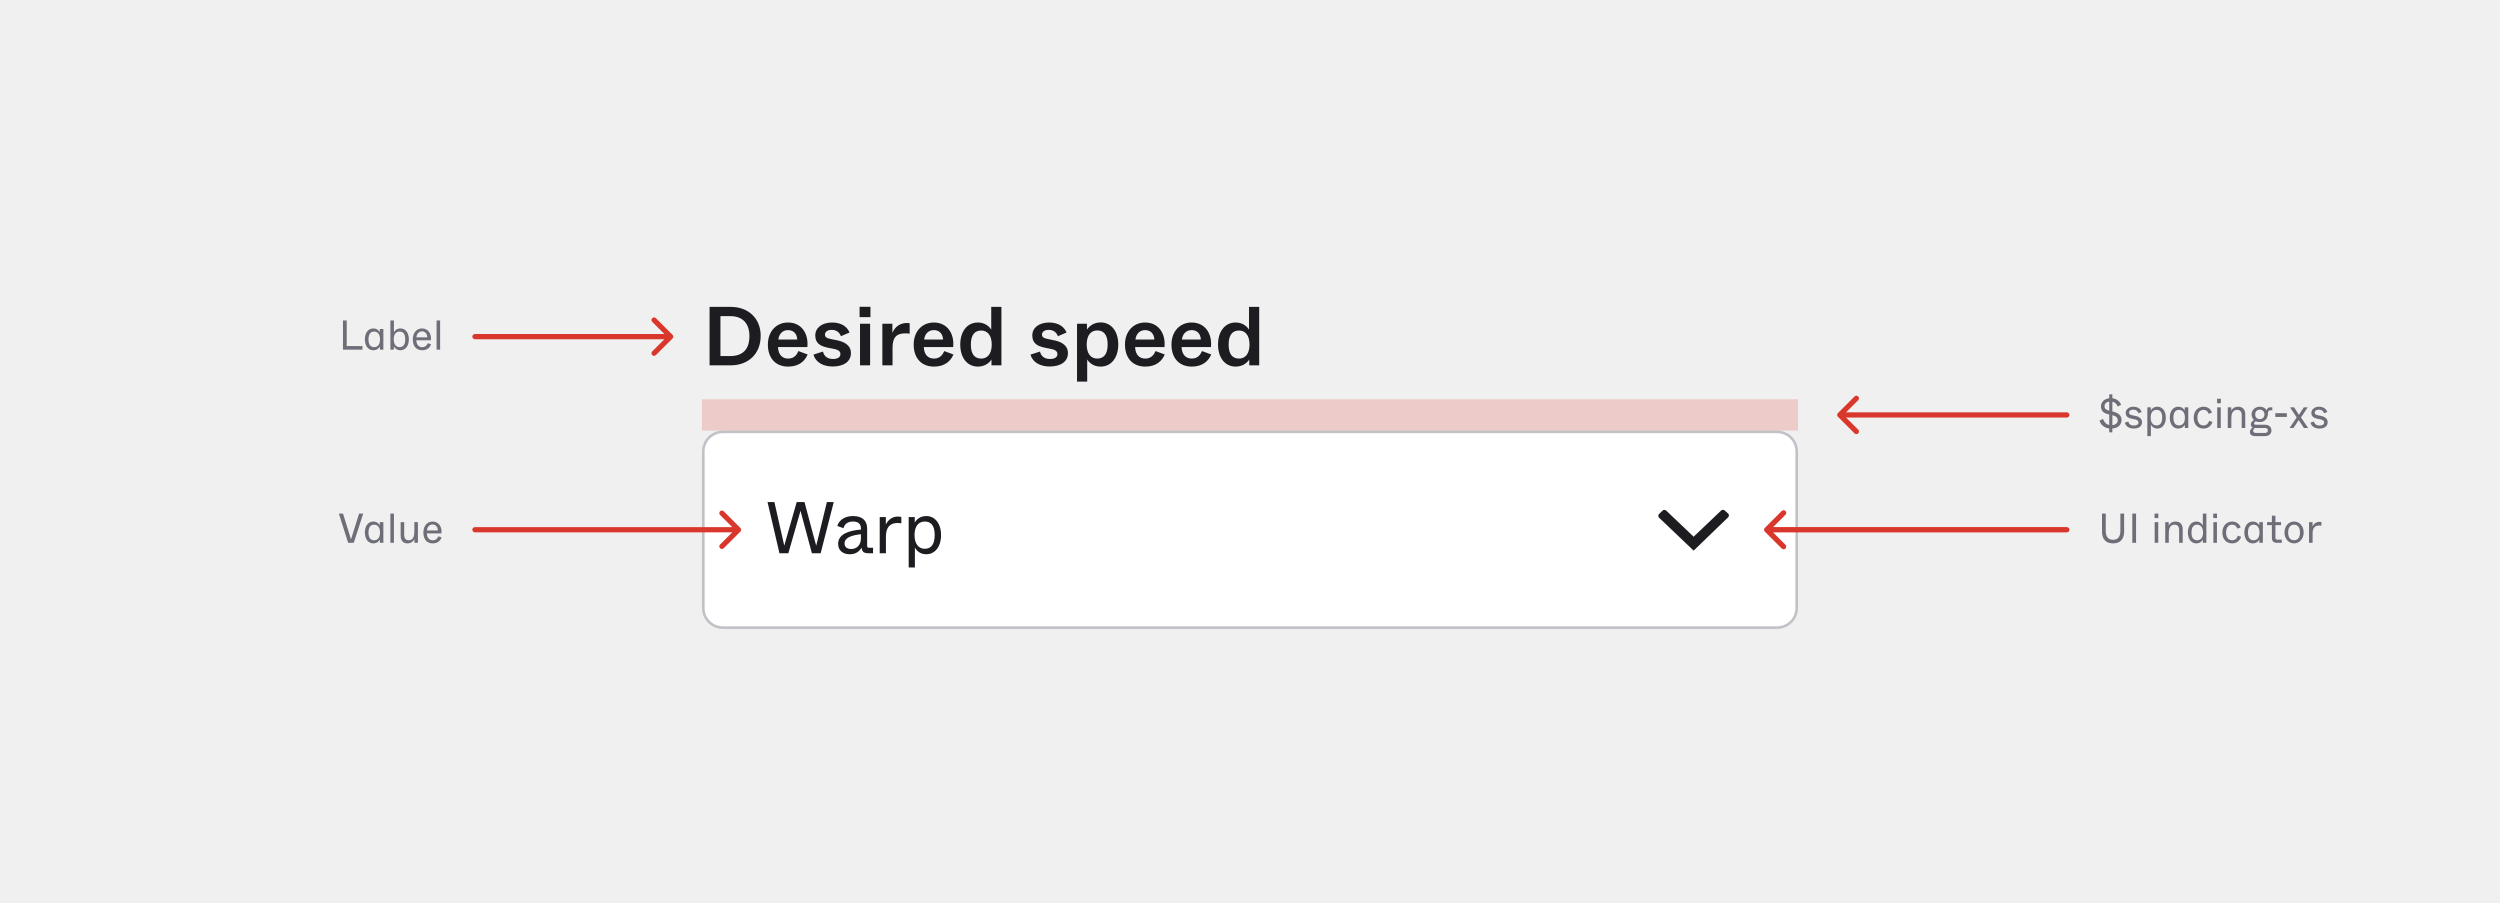
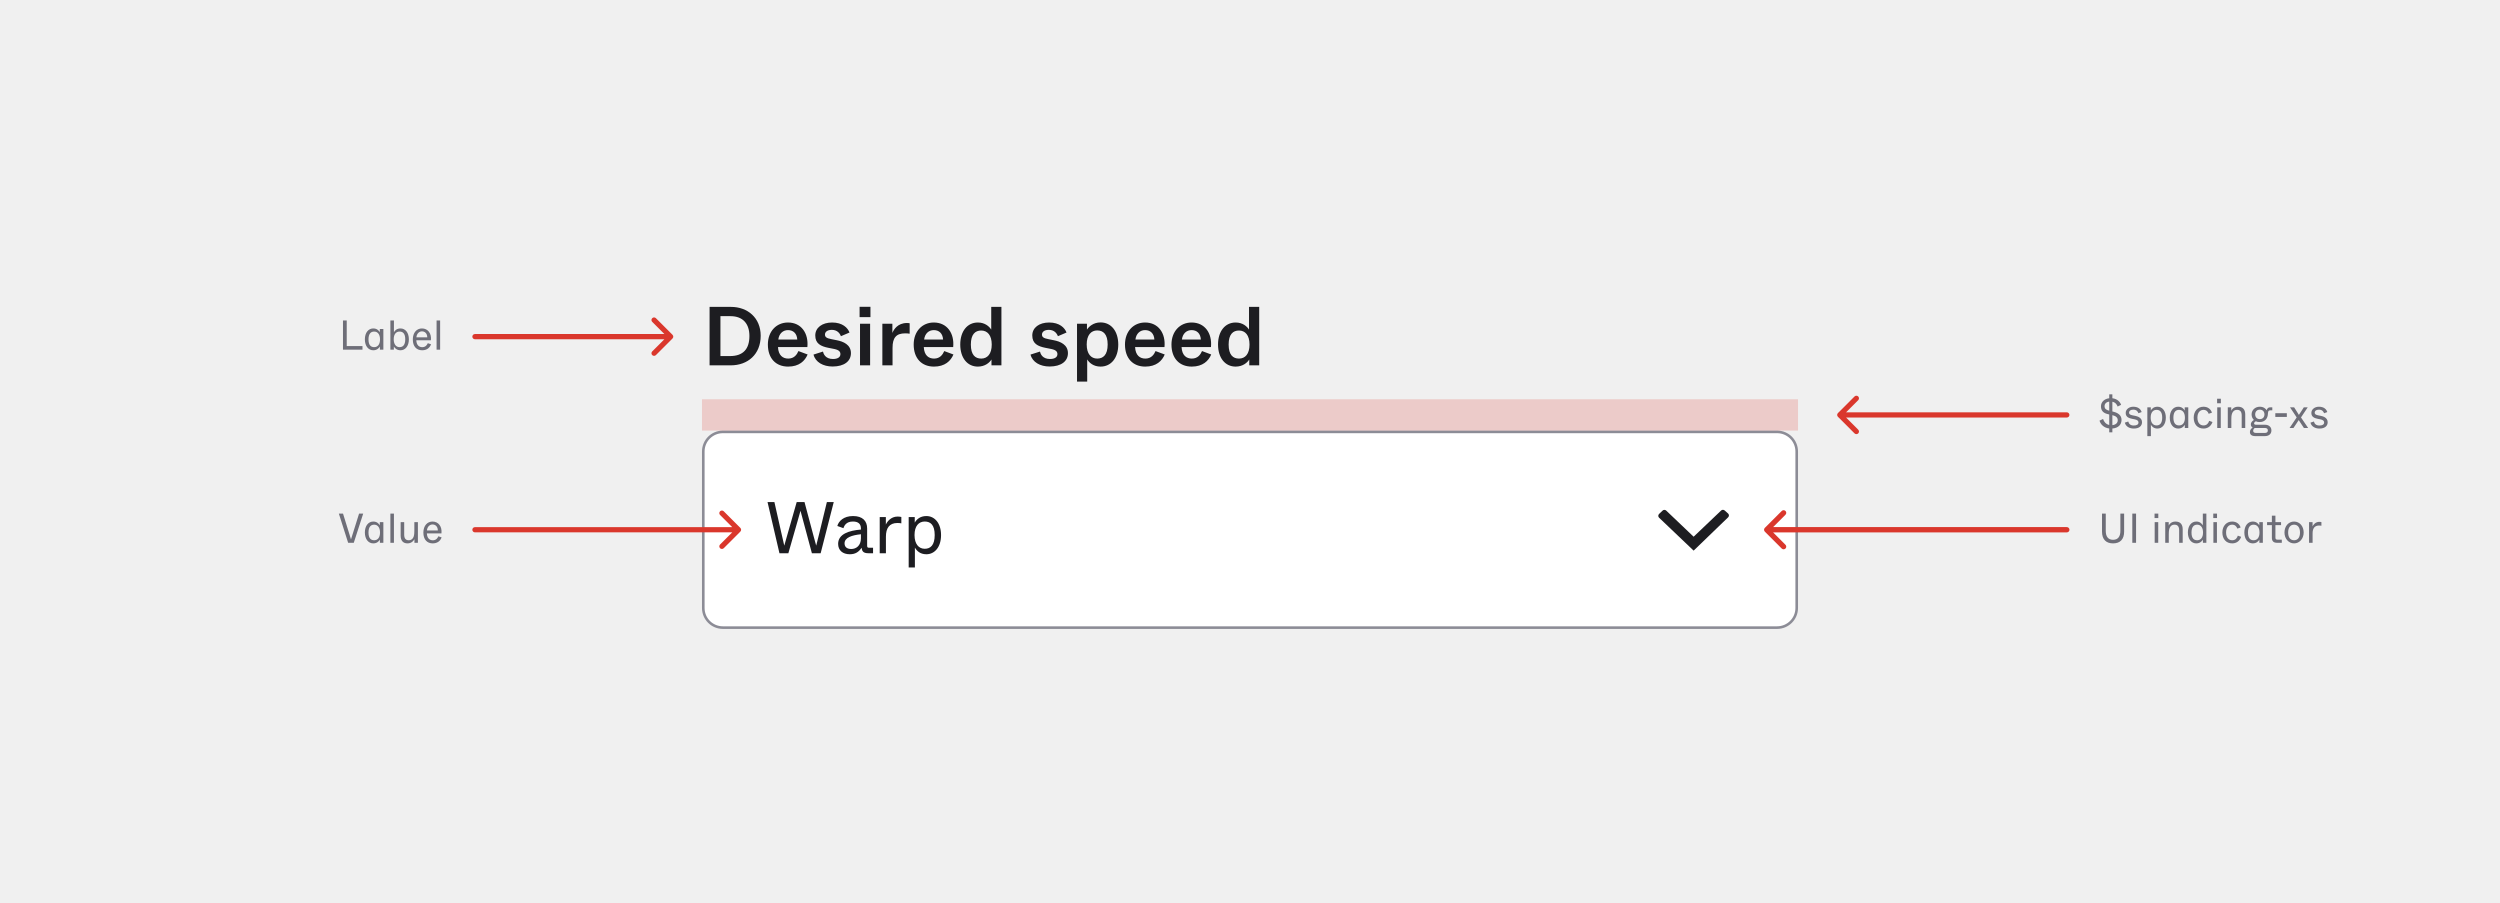
<svg xmlns="http://www.w3.org/2000/svg" viewBox="0 0 958 346" fill="none">
  <path d="M271.912 140H280.008C286.536 140 291.496 135.808 291.496 128.672C291.496 121.792 286.504 117.6 280.104 117.6H271.912V140ZM276.072 136.448V121.152H279.912C284.808 121.152 287.176 124.192 287.176 128.736C287.176 133.792 284.744 136.448 279.688 136.448H276.072ZM302.025 140.48C306.217 140.48 308.457 138.304 309.481 135.84L305.961 134.528C305.385 135.872 304.329 137.408 302.057 137.408C300.009 137.408 298.281 136.224 298.121 132.992H309.385C309.897 127.712 307.049 123.584 301.961 123.584C297.545 123.584 294.249 126.944 294.249 132.032C294.249 137.344 297.321 140.48 302.025 140.48ZM298.249 130.112C298.537 127.808 300.041 126.496 301.961 126.496C303.977 126.496 305.385 127.776 305.513 130.112H298.249ZM319.037 140.448C323.485 140.448 326.077 138.432 326.077 135.328C326.077 132.064 323.133 130.848 320.605 130.368L318.557 129.952C316.637 129.6 316.125 129.088 316.125 128.192C316.125 127.232 316.989 126.4 318.749 126.4C320.733 126.4 321.789 127.616 322.237 128.832L325.533 127.424C324.861 125.632 322.877 123.584 318.877 123.584C315.037 123.584 312.413 125.568 312.413 128.544C312.413 131.648 314.461 132.704 317.565 133.312L319.677 133.728C321.565 134.112 322.045 134.816 322.045 135.712C322.045 136.832 321.053 137.568 319.197 137.568C316.317 137.568 315.549 135.616 315.357 134.72L311.741 135.872C312.445 138.784 315.453 140.448 319.037 140.448ZM329.396 121.536H333.556V117.568H329.396V121.536ZM329.556 140H333.428V124.064H329.556V140ZM338.118 140H342.022V133.28C342.022 129.376 343.462 127.744 346.854 127.744C347.43 127.744 348.006 127.776 348.582 127.872V123.872C348.294 123.808 347.974 123.776 347.526 123.776C343.974 123.776 342.47 126.304 341.958 127.584V124.064H338.118V140ZM357.9 140.48C362.092 140.48 364.332 138.304 365.356 135.84L361.836 134.528C361.26 135.872 360.204 137.408 357.932 137.408C355.884 137.408 354.156 136.224 353.996 132.992H365.26C365.772 127.712 362.924 123.584 357.836 123.584C353.42 123.584 350.124 126.944 350.124 132.032C350.124 137.344 353.196 140.48 357.9 140.48ZM354.124 130.112C354.412 127.808 355.916 126.496 357.836 126.496C359.852 126.496 361.26 127.776 361.388 130.112H354.124ZM374.72 140.48C377.472 140.48 379.2 138.944 379.936 137.76V140H383.744V117.6H379.84V123.424V126.304C379.104 125.12 377.44 123.584 374.72 123.584C370.688 123.584 367.968 126.912 367.968 132.032C367.968 137.152 370.688 140.48 374.72 140.48ZM376 137.408C373.728 137.408 372.032 136.032 372.032 132.032C372.032 128.064 373.728 126.656 376 126.656C378.368 126.656 380.032 128.448 380.032 132.032C380.032 135.648 378.368 137.408 376 137.408ZM402.194 140.448C406.642 140.448 409.234 138.432 409.234 135.328C409.234 132.064 406.29 130.848 403.762 130.368L401.714 129.952C399.794 129.6 399.282 129.088 399.282 128.192C399.282 127.232 400.146 126.4 401.906 126.4C403.89 126.4 404.946 127.616 405.394 128.832L408.69 127.424C408.018 125.632 406.034 123.584 402.034 123.584C398.194 123.584 395.57 125.568 395.57 128.544C395.57 131.648 397.618 132.704 400.722 133.312L402.834 133.728C404.722 134.112 405.202 134.816 405.202 135.712C405.202 136.832 404.21 137.568 402.354 137.568C399.474 137.568 398.706 135.616 398.514 134.72L394.898 135.872C395.602 138.784 398.61 140.448 402.194 140.448ZM412.712 146.24H416.616V140.64V137.728C417.352 138.976 419.016 140.48 421.736 140.48C425.8 140.48 428.52 137.12 428.52 132.032C428.52 126.912 425.8 123.552 421.736 123.552C418.984 123.552 417.256 125.152 416.52 126.304V124.064H412.712V146.24ZM420.456 137.408C418.088 137.408 416.424 135.616 416.424 132C416.424 128.416 418.088 126.624 420.456 126.624C422.728 126.624 424.456 128.032 424.456 132C424.456 136 422.728 137.408 420.456 137.408ZM438.869 140.48C443.061 140.48 445.301 138.304 446.325 135.84L442.805 134.528C442.229 135.872 441.173 137.408 438.901 137.408C436.853 137.408 435.125 136.224 434.965 132.992H446.229C446.741 127.712 443.893 123.584 438.805 123.584C434.389 123.584 431.093 126.944 431.093 132.032C431.093 137.344 434.165 140.48 438.869 140.48ZM435.093 130.112C435.381 127.808 436.885 126.496 438.805 126.496C440.821 126.496 442.229 127.776 442.357 130.112H435.093ZM456.681 140.48C460.873 140.48 463.113 138.304 464.137 135.84L460.617 134.528C460.041 135.872 458.985 137.408 456.713 137.408C454.665 137.408 452.937 136.224 452.777 132.992H464.041C464.553 127.712 461.705 123.584 456.617 123.584C452.201 123.584 448.905 126.944 448.905 132.032C448.905 137.344 451.977 140.48 456.681 140.48ZM452.905 130.112C453.193 127.808 454.697 126.496 456.617 126.496C458.633 126.496 460.041 127.776 460.169 130.112H452.905ZM473.502 140.48C476.254 140.48 477.982 138.944 478.718 137.76V140H482.526V117.6H478.622V123.424V126.304C477.886 125.12 476.222 123.584 473.502 123.584C469.47 123.584 466.75 126.912 466.75 132.032C466.75 137.152 469.47 140.48 473.502 140.48ZM474.782 137.408C472.51 137.408 470.814 136.032 470.814 132.032C470.814 128.064 472.51 126.656 474.782 126.656C477.15 126.656 478.814 128.448 478.814 132.032C478.814 135.648 477.15 137.408 474.782 137.408Z" fill="#1D1D21" />
  <rect x="269.5" y="165.5" width="419" height="75" rx="7.5" fill="#fff" />
  <path d="M298.684 212H302.1L305.6 199.792C306.356 197.188 306.58 196.376 306.748 195.732L307.84 199.792L311.116 212H314.476L319.488 192.4H316.856L314.056 203.936C313.132 207.716 312.964 208.36 312.768 209.088C312.544 208.36 312.376 207.744 311.76 205.42L308.288 192.4H305.292L301.932 204.16L300.532 209.088C300.364 208.388 300.168 207.548 299.384 204.076L296.752 192.4H294.12L298.684 212ZM325.651 212.392C327.807 212.392 329.123 211.468 330.159 209.9C330.327 211.048 330.635 212 332.735 212H334.555V209.9H333.099C332.455 209.9 332.287 209.732 332.287 209.088V202.508C332.287 199.652 330.579 197.748 326.883 197.748C323.271 197.748 321.367 199.708 320.863 201.556L323.187 202.396C323.551 201.36 324.307 199.848 326.855 199.848C328.983 199.848 329.907 200.856 329.907 202.536V202.928C325.399 203.292 321.171 204.608 321.171 208.416C321.171 210.88 322.907 212.392 325.651 212.392ZM326.211 210.376C324.475 210.376 323.635 209.536 323.635 208.22C323.635 205.952 326.519 205.084 329.907 204.72V206.26C329.907 209.144 328.031 210.376 326.211 210.376ZM337.106 212H339.486V205.644C339.486 202.396 340.774 200.408 343.91 200.408C344.47 200.408 344.946 200.464 345.394 200.548V198.112C345.058 198.028 344.638 197.944 343.966 197.944C341.334 197.944 339.906 199.988 339.458 201.024V198.14H337.106V212ZM348.207 217.46H350.587V212.56V209.844C351.259 211.02 352.547 212.392 354.983 212.392C358.175 212.392 360.611 209.62 360.611 205.056C360.611 200.492 358.175 197.748 354.983 197.748C352.547 197.748 351.203 199.092 350.531 200.268V198.14H348.207V217.46ZM354.367 210.292C352.099 210.292 350.447 208.528 350.447 205.028C350.447 201.528 352.099 199.848 354.367 199.848C356.579 199.848 358.175 201.164 358.175 205.028C358.175 208.892 356.579 210.292 354.367 210.292Z" fill="#1D1D21" />
  <path fill-rule="evenodd" clip-rule="evenodd" d="M649 205.667L638.49 195.657C638.103 195.289 637.497 195.289 637.11 195.657L635.76 196.943C635.347 197.337 635.347 197.997 635.76 198.391L649 211L662.222 198.232C662.642 197.827 662.627 197.15 662.191 196.764L660.888 195.609C660.499 195.265 659.911 195.275 659.535 195.634L649 205.667Z" fill="#1D1D21" />
-   <rect x="269.5" y="165.5" width="419" height="75" rx="7.5" stroke="#C1C1C8" />
+   <rect x="269.5" y="165.5" width="419" height="75" rx="7.5" stroke="#8C8C96" />
  <path opacity="0.2" fill="#DA372C" d="M269 153H689V165H269z" />
  <path d="M792 204.018C792.562 204.018 793.018 203.562 793.018 203C793.018 202.438 792.562 201.982 792 201.982L792 204.018ZM676.28 202.28C675.883 202.678 675.883 203.322 676.28 203.72L682.758 210.197C683.155 210.595 683.8 210.595 684.197 210.197C684.595 209.8 684.595 209.155 684.197 208.758L678.439 203L684.197 197.242C684.595 196.845 684.595 196.2 684.197 195.803C683.8 195.405 683.155 195.405 682.758 195.803L676.28 202.28ZM792 201.982L677 201.982L677 204.018L792 204.018L792 201.982Z" fill="#DA372C" />
  <path d="M809.728 208.224C812.544 208.224 813.968 206.576 813.968 203.68V196.8H812.528V203.472C812.528 205.52 811.664 206.848 809.728 206.848C807.792 206.848 806.928 205.536 806.928 203.472V196.8H805.488V203.68C805.488 206.816 807.136 208.224 809.728 208.224ZM817.101 208H818.541V196.8H817.101V208ZM825.624 198.528H827.064V196.8H825.624V198.528ZM825.672 208H827.032V200.08H825.672V208ZM829.719 208H831.079V204.64C831.079 203.472 831.127 201.056 833.303 201.056C834.359 201.056 835.047 201.664 835.047 203.152V208H836.407V202.832C836.407 201.072 835.607 199.856 833.639 199.856C831.927 199.856 831.159 201.072 831.047 201.424V200.08H829.719V208ZM841.609 208.224C843.001 208.224 843.769 207.456 844.153 206.784V208H845.481V196.8H844.121V199.76V201.312C843.737 200.64 843.001 199.856 841.609 199.856C839.785 199.856 838.393 201.44 838.393 204.048C838.393 206.656 839.785 208.224 841.609 208.224ZM841.961 207.024C840.697 207.024 839.785 206.272 839.785 204.064C839.785 201.856 840.697 201.056 841.961 201.056C843.257 201.056 844.201 202.064 844.201 204.064C844.201 206.064 843.257 207.024 841.961 207.024ZM848.124 198.528H849.564V196.8H848.124V198.528ZM848.172 208H849.532V200.08H848.172V208ZM855.371 208.224C857.147 208.224 858.299 207.184 858.811 205.712L857.531 205.264C857.275 206.128 856.683 207.024 855.371 207.024C854.059 207.024 853.035 206.064 853.035 204.032C853.035 202.048 854.091 201.056 855.355 201.056C856.507 201.056 857.083 201.808 857.339 202.56L858.603 202.144C858.235 200.912 857.147 199.856 855.355 199.856C853.163 199.856 851.611 201.584 851.611 204.032C851.611 206.592 853.083 208.224 855.371 208.224ZM863.249 208.224C864.641 208.224 865.409 207.456 865.793 206.784V208H867.121V200.08H865.761V201.312C865.377 200.64 864.641 199.856 863.249 199.856C861.425 199.856 860.033 201.44 860.033 204.048C860.033 206.656 861.425 208.224 863.249 208.224ZM863.601 207.024C862.337 207.024 861.425 206.272 861.425 204.064C861.425 201.856 862.337 201.056 863.601 201.056C864.897 201.056 865.841 202.064 865.841 204.064C865.841 206.064 864.897 207.024 863.601 207.024ZM872.565 208H874.389V206.8H872.741C872.181 206.8 871.941 206.56 871.941 206V201.232H874.101V200.08H871.941V197.6H870.581V200.08H868.741V201.232H870.581V206.08C870.581 207.392 871.253 208 872.565 208ZM879.088 208.224C881.168 208.224 882.767 206.432 882.767 204.048C882.767 201.664 881.232 199.856 879.088 199.856C876.944 199.856 875.408 201.664 875.408 204.048C875.408 206.432 877.008 208.224 879.088 208.224ZM879.088 207.024C877.744 207.024 876.816 206.064 876.816 204.064C876.816 202.064 877.744 201.056 879.088 201.056C880.432 201.056 881.36 202.064 881.36 204.064C881.36 206.064 880.432 207.024 879.088 207.024ZM884.828 208H886.188V204.368C886.188 202.512 886.924 201.376 888.716 201.376C889.036 201.376 889.308 201.408 889.564 201.456V200.064C889.372 200.016 889.132 199.968 888.748 199.968C887.244 199.968 886.428 201.136 886.172 201.728V200.08H884.828V208Z" fill="#6E6E78" />
  <path d="M792 160C792.552 160 793 159.552 793 159C793 158.448 792.552 158 792 158V160ZM704.293 158.293C703.902 158.683 703.902 159.317 704.293 159.707L710.657 166.071C711.047 166.462 711.681 166.462 712.071 166.071C712.462 165.681 712.462 165.047 712.071 164.657L706.414 159L712.071 153.343C712.462 152.953 712.462 152.319 712.071 151.929C711.681 151.538 711.047 151.538 710.657 151.929L704.293 158.293ZM792 158H705V160H792V158Z" fill="#DA372C" />
  <path d="M808.256 165.68H809.456V164.208C811.728 164.032 812.976 162.72 812.976 160.896C812.976 159.2 811.712 158.24 809.936 157.792L809.456 157.664V153.952C810.752 154.208 811.264 155.2 811.472 155.792L812.8 155.136C812.512 154.192 811.472 152.832 809.456 152.608V151.12H808.256V152.608C806.352 152.832 805.088 154.064 805.088 155.712C805.088 157.568 806.24 158.384 807.888 158.736L808.256 158.816V162.848C807.008 162.576 806.256 161.664 805.888 160.544L804.528 161.2C805.024 162.768 806.288 163.952 808.256 164.192V165.68ZM808.256 157.392C807.008 157.072 806.464 156.592 806.464 155.632C806.464 154.72 807.136 154.032 808.256 153.904V155.968V157.392ZM809.456 162.912V160.848V159.088C810.848 159.408 811.52 160.032 811.52 161.024C811.52 162.064 810.768 162.784 809.456 162.912ZM817.672 164.224C819.672 164.224 820.824 163.28 820.824 161.792C820.824 159.984 818.952 159.504 818.152 159.344L817.24 159.168C816.104 158.944 815.848 158.624 815.848 158.096C815.848 157.52 816.36 156.976 817.464 156.976C818.808 156.976 819.256 157.824 819.448 158.352L820.68 157.904C820.36 156.864 819.432 155.856 817.464 155.856C815.912 155.856 814.568 156.816 814.568 158.24C814.568 159.744 815.72 160.24 817.032 160.496L817.944 160.672C819.096 160.896 819.464 161.312 819.464 161.904C819.464 162.656 818.824 163.056 817.672 163.056C816.424 163.056 815.784 162.464 815.544 161.52L814.232 161.952C814.584 163.472 816.056 164.224 817.672 164.224ZM822.86 167.12H824.22V164.32V162.768C824.604 163.44 825.34 164.224 826.732 164.224C828.556 164.224 829.948 162.64 829.948 160.032C829.948 157.424 828.556 155.856 826.732 155.856C825.34 155.856 824.572 156.624 824.188 157.296V156.08H822.86V167.12ZM826.38 163.024C825.084 163.024 824.14 162.016 824.14 160.016C824.14 158.016 825.084 157.056 826.38 157.056C827.644 157.056 828.556 157.808 828.556 160.016C828.556 162.224 827.644 163.024 826.38 163.024ZM834.671 164.224C836.063 164.224 836.831 163.456 837.215 162.784V164H838.543V156.08H837.183V157.312C836.799 156.64 836.063 155.856 834.671 155.856C832.847 155.856 831.455 157.44 831.455 160.048C831.455 162.656 832.847 164.224 834.671 164.224ZM835.023 163.024C833.759 163.024 832.847 162.272 832.847 160.064C832.847 157.856 833.759 157.056 835.023 157.056C836.319 157.056 837.263 158.064 837.263 160.064C837.263 162.064 836.319 163.024 835.023 163.024ZM844.387 164.224C846.163 164.224 847.315 163.184 847.827 161.712L846.547 161.264C846.291 162.128 845.699 163.024 844.387 163.024C843.075 163.024 842.051 162.064 842.051 160.032C842.051 158.048 843.107 157.056 844.371 157.056C845.523 157.056 846.099 157.808 846.355 158.56L847.619 158.144C847.251 156.912 846.163 155.856 844.371 155.856C842.179 155.856 840.627 157.584 840.627 160.032C840.627 162.592 842.099 164.224 844.387 164.224ZM849.593 154.528H851.033V152.8H849.593V154.528ZM849.641 164H851.001V156.08H849.641V164ZM853.688 164H855.048V160.64C855.048 159.472 855.096 157.056 857.272 157.056C858.328 157.056 859.016 157.664 859.016 159.152V164H860.376V158.832C860.376 157.072 859.576 155.856 857.608 155.856C855.896 155.856 855.128 157.072 855.016 157.424V156.08H853.688V164ZM864.233 167.12H867.929C869.273 167.12 870.409 166.416 870.409 164.944C870.409 163.616 869.417 162.752 867.897 162.752H864.441C863.881 162.752 863.769 162.464 863.769 162.208C863.769 161.92 864.057 161.616 864.489 161.424C864.921 161.68 865.417 161.728 865.961 161.728C867.721 161.728 868.921 160.56 869.049 158.768L869.081 158.336C869.145 157.408 869.417 157.232 870.137 157.232H870.745V156.08H869.897C869.129 156.08 868.761 156.608 868.601 157.216C868.265 156.656 867.433 155.856 865.961 155.856C864.137 155.856 862.809 157.152 862.809 158.8C862.809 159.792 863.241 160.512 863.689 160.912C863.177 161.28 862.521 161.808 862.521 162.592C862.521 163.216 862.777 163.584 863.225 163.856C862.745 164.128 862.169 164.72 862.169 165.52C862.169 166.448 862.713 167.12 864.233 167.12ZM865.961 160.608C864.889 160.608 864.185 159.888 864.185 158.8C864.185 157.712 864.889 156.976 865.961 156.976C867.033 156.976 867.737 157.712 867.737 158.8C867.737 159.888 867.033 160.608 865.961 160.608ZM864.697 165.904C863.865 165.904 863.417 165.728 863.417 165.072C863.417 164.528 863.769 164.176 864.041 164H867.785C868.409 164 869.033 164.128 869.033 164.944C869.033 165.76 868.409 165.904 867.785 165.904H864.697ZM871.901 159.776H876.317V158.336H871.901V159.776ZM877.367 164H878.855L879.863 162.496L880.871 160.976C881.095 161.328 881.271 161.6 881.863 162.496L882.855 164H884.487L881.735 159.968L884.327 156.08H882.823L881.959 157.44C881.351 158.384 881.159 158.672 880.935 158.992C880.743 158.672 880.567 158.384 879.975 157.44L879.111 156.08H877.527L880.087 159.952L877.367 164ZM888.813 164.224C890.813 164.224 891.965 163.28 891.965 161.792C891.965 159.984 890.093 159.504 889.293 159.344L888.381 159.168C887.245 158.944 886.989 158.624 886.989 158.096C886.989 157.52 887.501 156.976 888.605 156.976C889.949 156.976 890.397 157.824 890.589 158.352L891.821 157.904C891.501 156.864 890.573 155.856 888.605 155.856C887.053 155.856 885.709 156.816 885.709 158.24C885.709 159.744 886.861 160.24 888.173 160.496L889.085 160.672C890.237 160.896 890.605 161.312 890.605 161.904C890.605 162.656 889.965 163.056 888.813 163.056C887.565 163.056 886.925 162.464 886.685 161.52L885.373 161.952C885.725 163.472 887.197 164.224 888.813 164.224Z" fill="#6E6E78" />
  <path d="M182 128C181.448 128 181 128.448 181 129C181 129.552 181.448 130 182 130V128ZM257.707 129.707C258.098 129.317 258.098 128.683 257.707 128.293L251.343 121.929C250.953 121.538 250.319 121.538 249.929 121.929C249.538 122.319 249.538 122.953 249.929 123.343L255.586 129L249.929 134.657C249.538 135.047 249.538 135.681 249.929 136.071C250.319 136.462 250.953 136.462 251.343 136.071L257.707 129.707ZM182 130H257V128H182V130Z" fill="#DA372C" />
  <path d="M131.429 134H138.901V132.608H132.869V122.8H131.429V134ZM143.031 134.224C144.423 134.224 145.191 133.456 145.575 132.784V134H146.903V126.08H145.543V127.312C145.159 126.64 144.423 125.856 143.031 125.856C141.207 125.856 139.815 127.44 139.815 130.048C139.815 132.656 141.207 134.224 143.031 134.224ZM143.383 133.024C142.119 133.024 141.207 132.272 141.207 130.064C141.207 127.856 142.119 127.056 143.383 127.056C144.679 127.056 145.623 128.064 145.623 130.064C145.623 132.064 144.679 133.024 143.383 133.024ZM153.466 134.224C155.29 134.224 156.682 132.64 156.682 130.032C156.682 127.424 155.29 125.856 153.466 125.856C152.074 125.856 151.338 126.624 150.954 127.296V125.76V122.8H149.594V134H150.922V132.768C151.306 133.44 152.074 134.224 153.466 134.224ZM153.114 133.024C151.818 133.024 150.874 132.016 150.874 130.016C150.874 128.016 151.818 127.056 153.114 127.056C154.378 127.056 155.29 127.808 155.29 130.016C155.29 132.224 154.378 133.024 153.114 133.024ZM161.774 134.224C163.262 134.224 164.59 133.552 165.182 131.936L163.934 131.504C163.726 132.016 163.166 133.04 161.822 133.04C160.718 133.04 159.614 132.4 159.534 130.4H165.118C165.422 127.808 163.998 125.856 161.694 125.856C159.678 125.856 158.19 127.472 158.19 130.08C158.19 132.768 159.614 134.224 161.774 134.224ZM159.566 129.264C159.678 127.824 160.654 126.976 161.694 126.976C162.782 126.976 163.726 127.76 163.726 129.264H159.566ZM167.297 134H168.657V122.8H167.297V134Z" fill="#6E6E78" />
  <path d="M182 202C181.448 202 181 202.448 181 203C181 203.552 181.448 204 182 204L182 202ZM283.707 203.707C284.098 203.317 284.098 202.683 283.707 202.293L277.343 195.929C276.953 195.538 276.319 195.538 275.929 195.929C275.538 196.319 275.538 196.953 275.929 197.343L281.586 203L275.929 208.657C275.538 209.047 275.538 209.681 275.929 210.071C276.319 210.462 276.953 210.462 277.343 210.071L283.707 203.707ZM182 204L283 204L283 202L182 202L182 204Z" fill="#DA372C" />
  <path d="M133.408 208H135.568L139.184 196.8H137.6L135.2 204.464L134.496 206.688L133.808 204.448L131.44 196.8H129.84L133.408 208ZM143.031 208.224C144.423 208.224 145.191 207.456 145.575 206.784V208H146.903V200.08H145.543V201.312C145.159 200.64 144.423 199.856 143.031 199.856C141.207 199.856 139.815 201.44 139.815 204.048C139.815 206.656 141.207 208.224 143.031 208.224ZM143.383 207.024C142.119 207.024 141.207 206.272 141.207 204.064C141.207 201.856 142.119 201.056 143.383 201.056C144.679 201.056 145.623 202.064 145.623 204.064C145.623 206.064 144.679 207.024 143.383 207.024ZM149.594 208H150.954V196.8H149.594V208ZM156.169 208.224C157.817 208.224 158.569 207.056 158.809 206.624V208H160.137V200.08H158.777V203.44C158.777 204.656 158.745 207.024 156.601 207.024C155.561 207.024 154.889 206.416 154.889 204.928V200.08H153.529V205.248C153.529 207.008 154.313 208.224 156.169 208.224ZM165.82 208.224C167.308 208.224 168.636 207.552 169.228 205.936L167.98 205.504C167.772 206.016 167.212 207.04 165.868 207.04C164.764 207.04 163.66 206.4 163.58 204.4H169.164C169.468 201.808 168.044 199.856 165.74 199.856C163.724 199.856 162.236 201.472 162.236 204.08C162.236 206.768 163.66 208.224 165.82 208.224ZM163.612 203.264C163.724 201.824 164.7 200.976 165.74 200.976C166.828 200.976 167.772 201.76 167.772 203.264H163.612Z" fill="#6E6E78" />
</svg>
